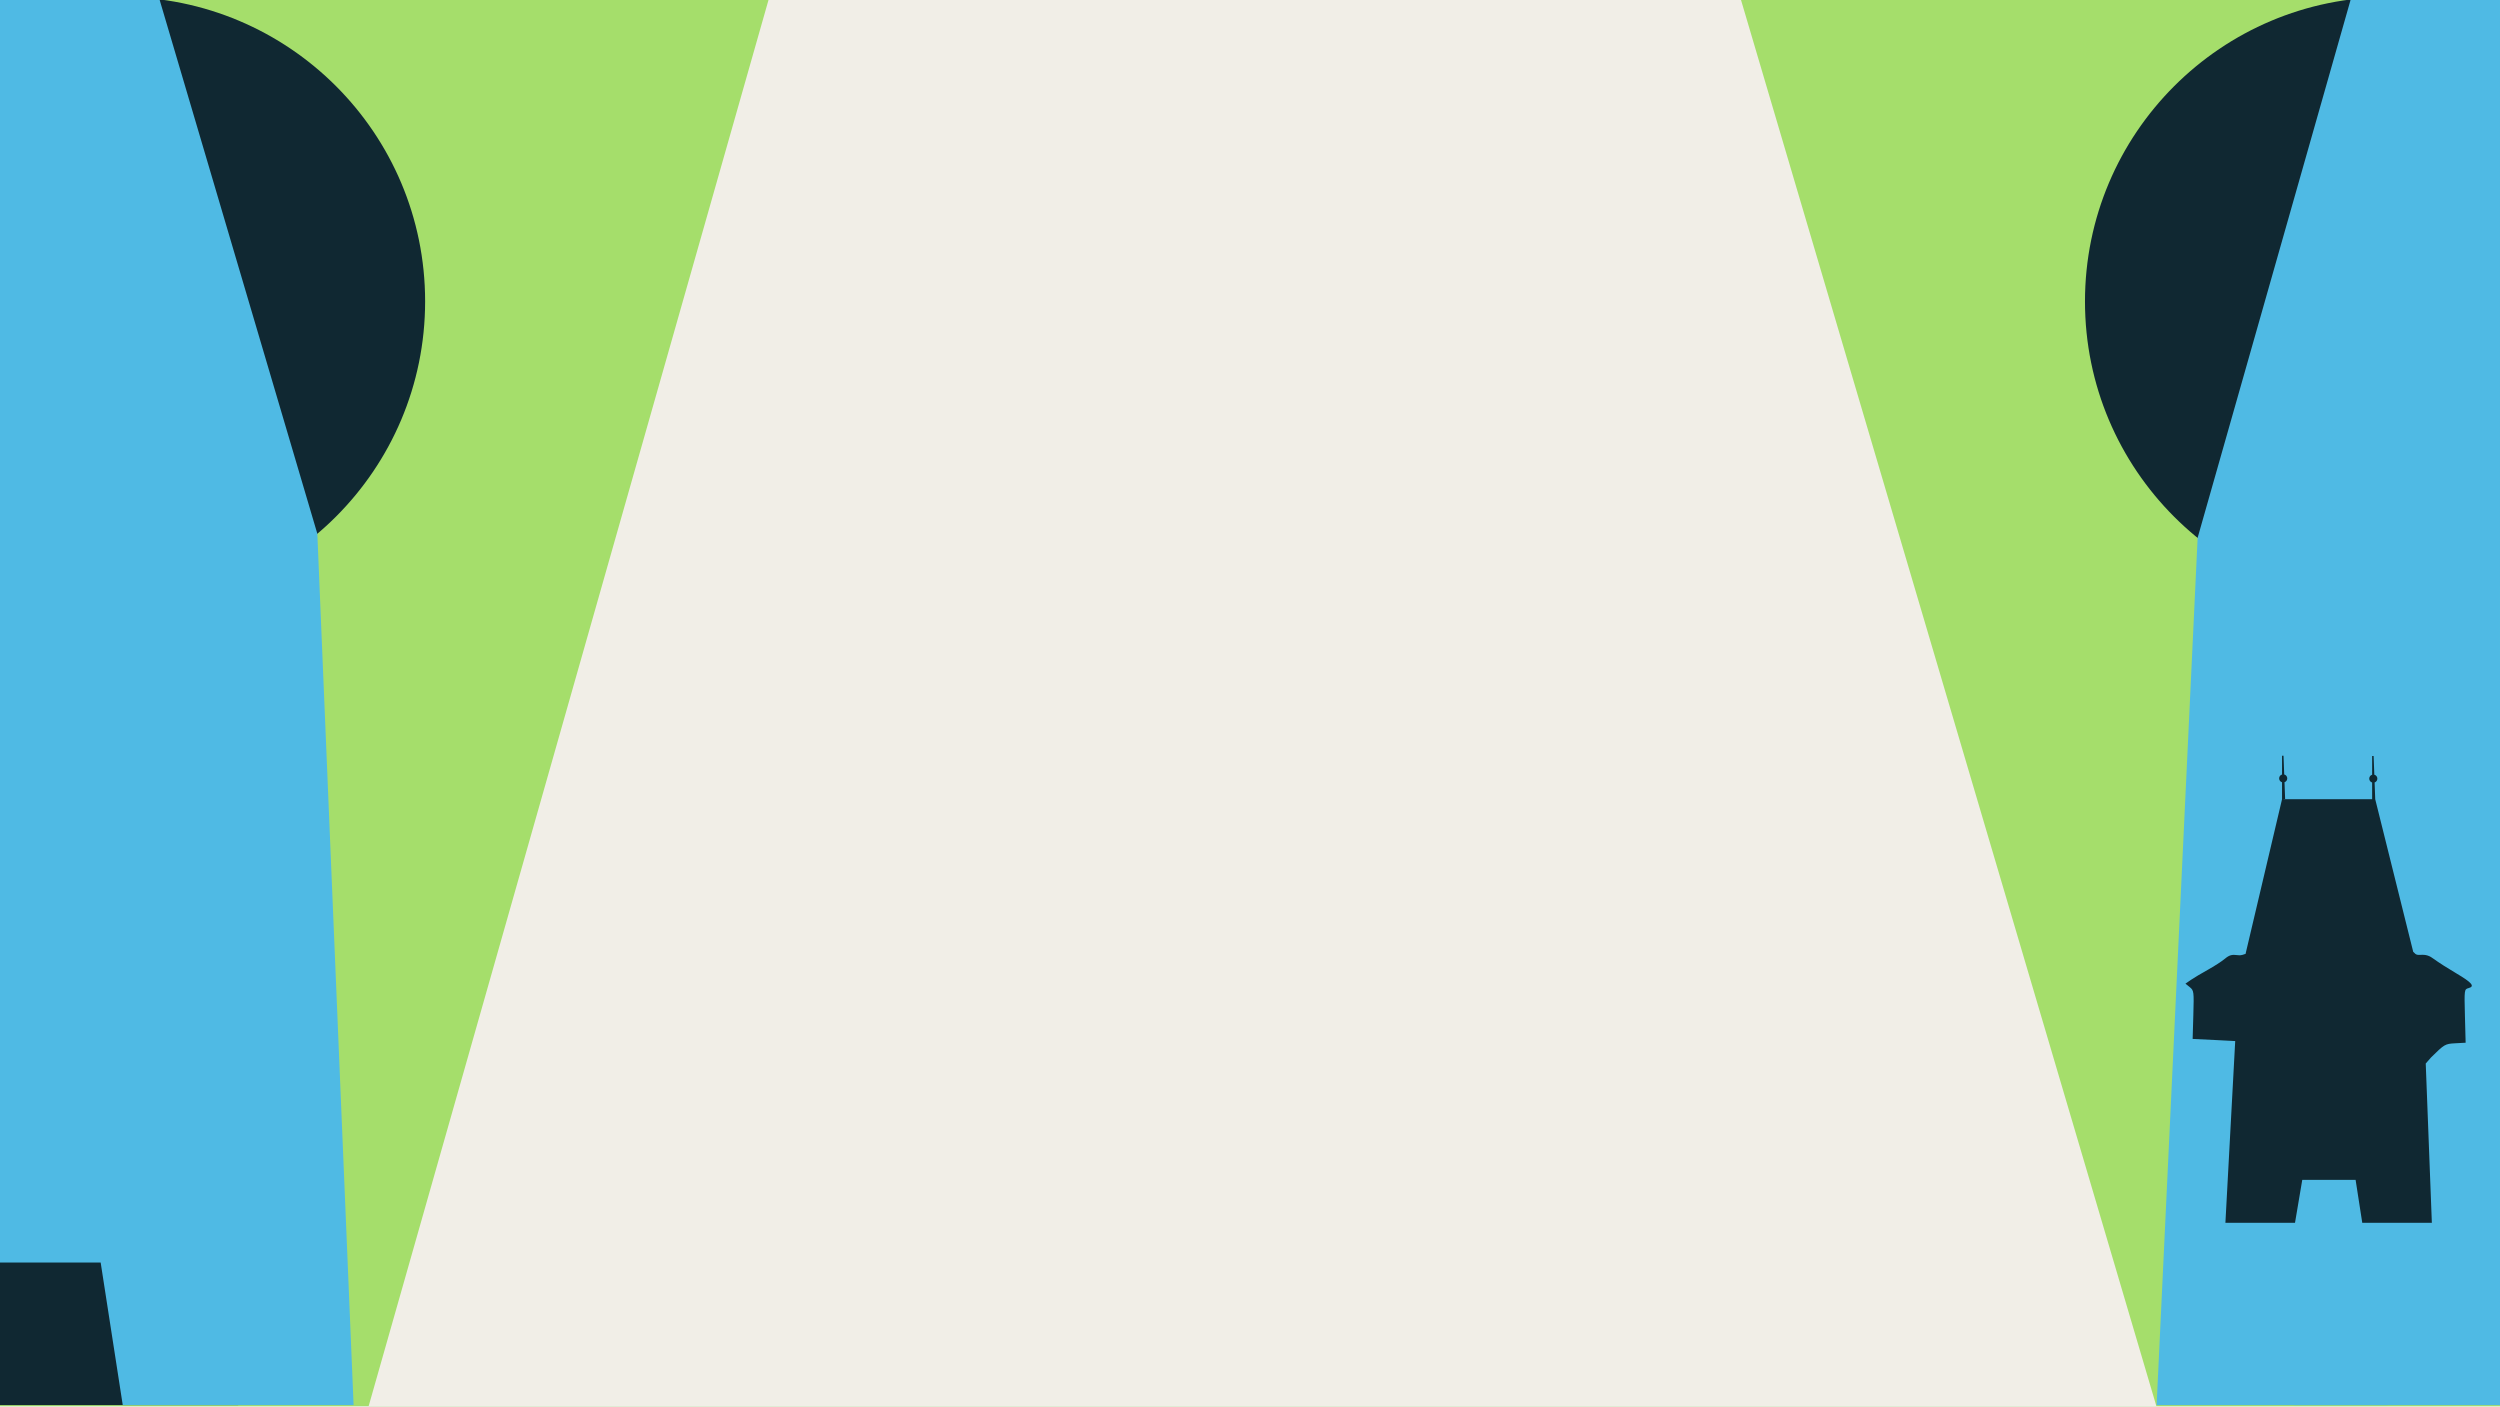
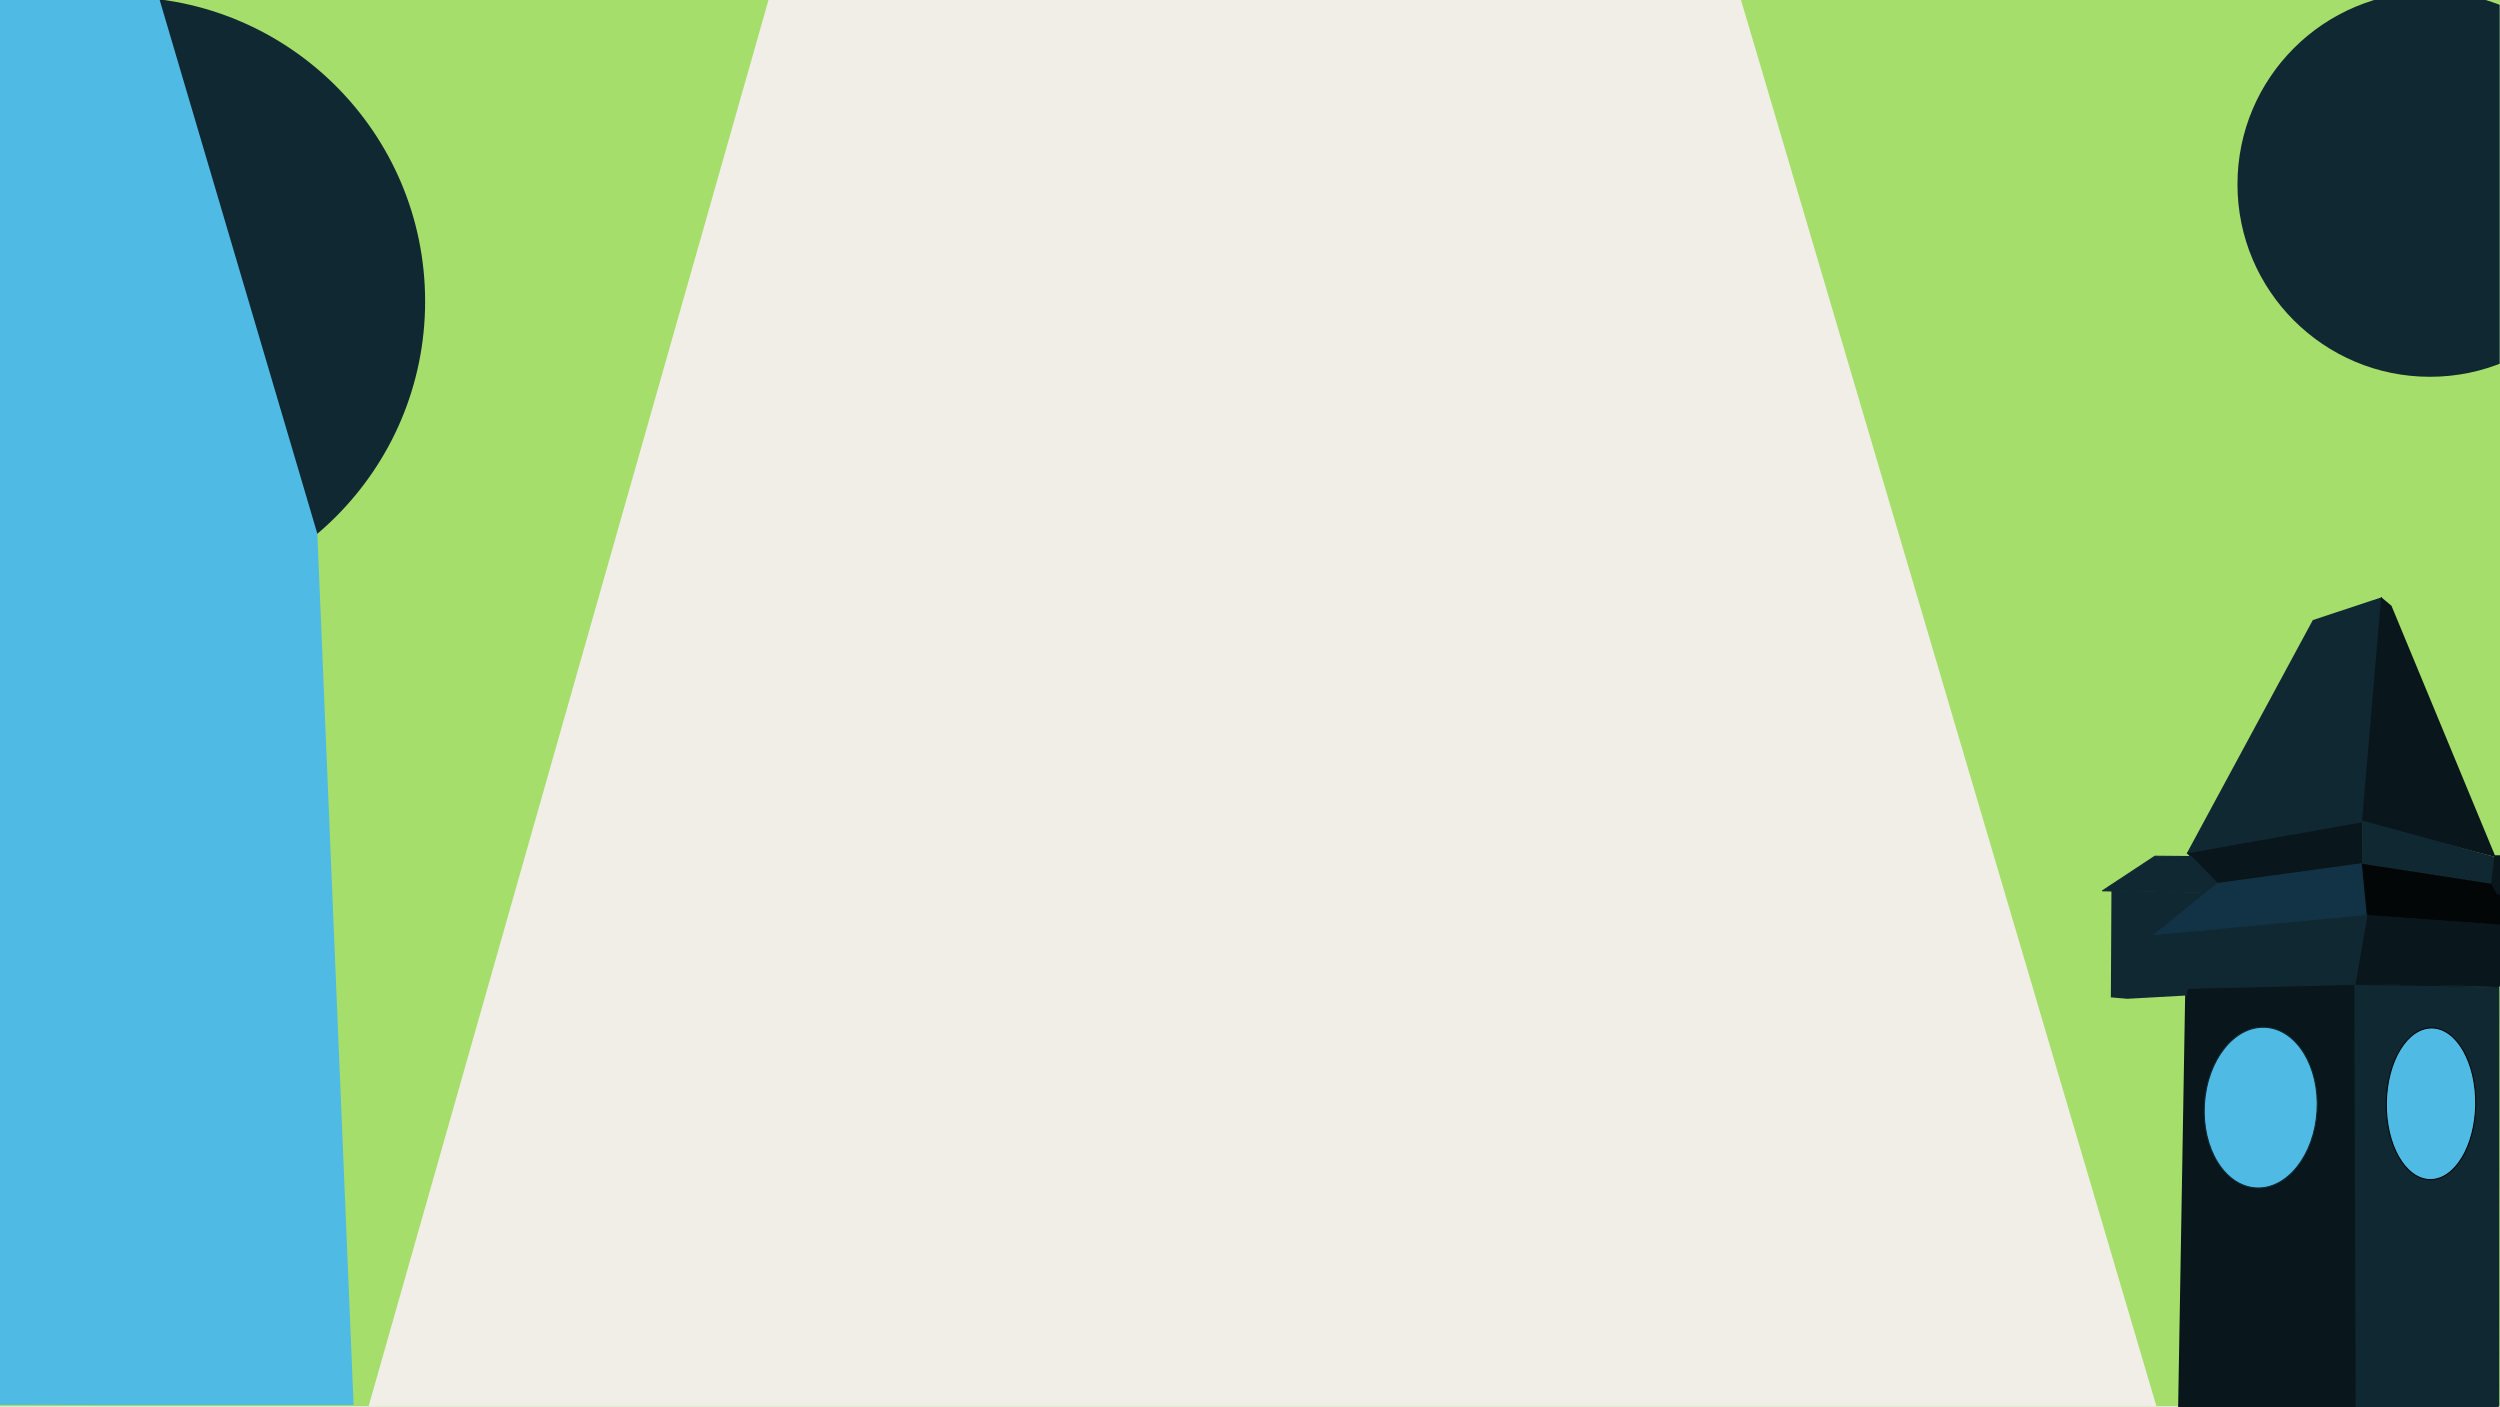
<svg xmlns="http://www.w3.org/2000/svg" xmlns:xlink="http://www.w3.org/1999/xlink" width="1920" height="1080" viewBox="0 0 1920 1080" id="svg2" version="1.1" xml:space="preserve">
  <defs id="defs4">
    <clipPath clipPathUnits="userSpaceOnUse" id="clipPath4215">
      <rect style="opacity:1;fill:#ff0000;fill-opacity:1;stroke:#ff0000;stroke-width:1;stroke-linecap:round;stroke-linejoin:round;stroke-miterlimit:4;stroke-dasharray:1, 3;stroke-dashoffset:0;stroke-opacity:1" id="rect4217" width="598.232" height="820.547" x="1321.268" y="111.366" />
    </clipPath>
    <linearGradient id="linearGradient4313">
      <stop style="stop-color:#ffdf00;stop-opacity:1" offset="0" id="stop4315" />
      <stop style="stop-color:#e1ecff;stop-opacity:0" offset="1" id="stop4317" />
    </linearGradient>
    <linearGradient xlink:href="#linearGradient4313" id="linearGradient4159" x1="1157.741" y1="845.134" x2="1019.144" y2="-16.929" gradientUnits="userSpaceOnUse" gradientTransform="matrix(1.111049,0,0,1.735714,42.48737,-407.4174)" />
    <clipPath clipPathUnits="userSpaceOnUse" id="clipPath4215-3">
      <rect style="opacity:1;fill:#ff0000;fill-opacity:1;stroke:#ff0000;stroke-width:1;stroke-linecap:round;stroke-linejoin:round;stroke-miterlimit:4;stroke-dasharray:1, 3;stroke-dashoffset:0;stroke-opacity:1" id="rect4217-6" width="598.232" height="820.547" x="1321.268" y="111.366" />
    </clipPath>
    <clipPath clipPathUnits="userSpaceOnUse" id="clipPath2">
      <g id="use2">
        <rect style="opacity:0.837;fill:#000000;fill-opacity:1;stroke:none;stroke-width:0.925" id="rect2" width="1919.075" height="1079.075" x="0.463" y="-27.175" />
      </g>
    </clipPath>
    <clipPath clipPathUnits="userSpaceOnUse" id="clipPath23-3">
      <rect style="fill:#102832;fill-opacity:1;stroke-width:0.265" id="rect23-1" width="508" height="285.75" x="-1637.393" y="-231.4" />
    </clipPath>
    <clipPath clipPathUnits="userSpaceOnUse" id="clipPath22-2">
      <rect style="fill:#102832;fill-opacity:1;stroke-width:0.139" id="rect22-3" width="267.714" height="150.589" x="24315.18" y="9686.912" />
    </clipPath>
    <clipPath clipPathUnits="userSpaceOnUse" id="clipPath4-3">
      <rect style="fill:#a5de6b;fill-opacity:1;stroke-width:0.265" id="rect6-4" width="508" height="285.75" x="-1637.392" y="-231.4" />
    </clipPath>
    <clipPath clipPathUnits="userSpaceOnUse" id="clipPath3-1">
      <rect style="fill:#a5de6b;fill-opacity:1;stroke-width:0.265" id="rect4-1" width="508" height="285.75" x="-1637.392" y="-231.4" />
    </clipPath>
    <clipPath clipPathUnits="userSpaceOnUse" id="clipPath18-9">
      <rect style="fill:#102832;fill-opacity:1;stroke-width:0.439" id="rect18-8" width="842.243" height="473.761" x="24447.822" y="9686.91" />
    </clipPath>
    <clipPath clipPathUnits="userSpaceOnUse" id="clipPath19-6">
      <rect style="fill:#102832;fill-opacity:1;stroke-width:0.439" id="rect19-5" width="842.243" height="473.761" x="23605.58" y="9686.91" />
    </clipPath>
    <clipPath clipPathUnits="userSpaceOnUse" id="clipPath3-1-1-6-6">
      <rect style="fill:#a5de6b;fill-opacity:1;stroke-width:0.265" id="rect4-1-1-4-3" width="508" height="285.75" x="-1637.392" y="-231.4" />
    </clipPath>
    <clipPath clipPathUnits="userSpaceOnUse" id="clipPath1084-3">
      <rect style="fill:#f1eee7;fill-opacity:1;stroke-width:0.226" id="rect1085-0" width="243.926" height="307.165" x="-230.339" y="-2111.59" />
    </clipPath>
    <clipPath clipPathUnits="userSpaceOnUse" id="clipPath1047-4-3-0">
      <g id="g1047-1-6-8" transform="matrix(0.2296564,0,0,0.2296564,24440.873,10161.942)">
        <rect style="opacity:1;fill:#f1eee7;fill-opacity:1;stroke-width:0.272" id="rect1047-0-2-13" width="963.507" height="1120.194" x="45.442" y="-1880.539" />
      </g>
    </clipPath>
    <clipPath clipPathUnits="userSpaceOnUse" id="clipPath1047-4-3-3-8">
      <g id="g1047-1-6-1-1" transform="matrix(0.2296564,0,0,0.2296564,24440.873,10161.942)">
        <rect style="opacity:1;fill:#f1eee7;fill-opacity:1;stroke-width:0.272" id="rect1047-0-2-1-6" width="963.507" height="1120.194" x="45.442" y="-1880.539" />
      </g>
    </clipPath>
    <clipPath clipPathUnits="userSpaceOnUse" id="clipPath75-37-0-9">
      <rect style="opacity:1;fill:#f1eee7;fill-opacity:1;stroke-width:0.062" id="rect104-3-2-8" width="66.209" height="180.83" x="-24585.604" y="-9823.371" transform="rotate(-179.8966)" />
    </clipPath>
    <clipPath clipPathUnits="userSpaceOnUse" id="clipPath3-1-1-0">
      <rect style="fill:#a5de6b;fill-opacity:1;stroke-width:0.265" id="rect4-1-1-1" width="508" height="285.75" x="-1637.392" y="-231.4" />
    </clipPath>
    <clipPath clipPathUnits="userSpaceOnUse" id="clipPath3-1-1-6-6-8-3-0">
      <rect style="fill:#a5de6b;fill-opacity:1;stroke-width:0.265" id="rect4-1-1-4-3-8-8-7" width="508" height="285.75" x="-1637.392" y="-231.4" />
    </clipPath>
    <clipPath clipPathUnits="userSpaceOnUse" id="clipPath1084-3-7-9-3">
      <rect style="fill:#f1eee7;fill-opacity:1;stroke-width:0.226" id="rect1085-0-4-3-49" width="243.926" height="307.165" x="-230.339" y="-2111.59" />
    </clipPath>
    <clipPath clipPathUnits="userSpaceOnUse" id="clipPath1047-4-3-0-0-4-6">
      <g id="g1047-1-6-8-0-4-5" transform="matrix(0.2296564,0,0,0.2296564,24440.873,10161.942)">
        <rect style="opacity:1;fill:#f1eee7;fill-opacity:1;stroke-width:0.272" id="rect1047-0-2-13-5-6-1" width="963.507" height="1120.194" x="45.442" y="-1880.539" />
      </g>
    </clipPath>
    <clipPath clipPathUnits="userSpaceOnUse" id="clipPath1047-4-3-3-8-9-0-0">
      <g id="g1047-1-6-1-1-9-6-9" transform="matrix(0.2296564,0,0,0.2296564,24440.873,10161.942)">
        <rect style="opacity:1;fill:#f1eee7;fill-opacity:1;stroke-width:0.272" id="rect1047-0-2-1-6-5-6-9" width="963.507" height="1120.194" x="45.442" y="-1880.539" />
      </g>
    </clipPath>
    <clipPath clipPathUnits="userSpaceOnUse" id="clipPath75-37-0-9-3-1-6">
      <rect style="opacity:1;fill:#f1eee7;fill-opacity:1;stroke-width:0.062" id="rect104-3-2-8-0-8-8" width="66.209" height="180.83" x="-24585.604" y="-9823.371" transform="rotate(-179.8966)" />
    </clipPath>
    <clipPath clipPathUnits="userSpaceOnUse" id="clipPath3-1-1-0-9-3-3">
      <rect style="fill:#a5de6b;fill-opacity:1;stroke-width:0.265" id="rect4-1-1-1-9-3-4" width="508" height="285.75" x="-1637.392" y="-231.4" />
    </clipPath>
    <clipPath clipPathUnits="userSpaceOnUse" id="clipPath1050-8">
      <circle style="fill:#4fbae4;fill-opacity:1;stroke-width:0.814;stroke-linecap:square;stroke-linejoin:round" id="circle1050-4" cx="-1151.789" cy="-169.532" r="61.866" clip-path="url(#clipPath3-1-1-0-9-3-7-9)" transform="rotate(159.6996,-244.877,-24.00524)" />
    </clipPath>
    <clipPath clipPathUnits="userSpaceOnUse" id="clipPath3-1-1-0-9-3-7-9">
      <rect style="fill:#a5de6b;fill-opacity:1;stroke-width:0.265" id="rect4-1-1-1-9-3-8-9" width="508" height="285.75" x="-1637.392" y="-231.4" />
    </clipPath>
    <clipPath clipPathUnits="userSpaceOnUse" id="clipPath1084-3-7-9-3-9">
      <rect style="fill:#f1eee7;fill-opacity:1;stroke-width:0.226" id="rect1085-0-4-3-49-1" width="243.926" height="307.165" x="-230.339" y="-2111.59" />
    </clipPath>
    <clipPath clipPathUnits="userSpaceOnUse" id="clipPath1047-4-3-0-0-4-6-2">
      <g id="g1047-1-6-8-0-4-5-7" transform="matrix(0.2296564,0,0,0.2296564,24440.873,10161.942)">
        <rect style="opacity:1;fill:#f1eee7;fill-opacity:1;stroke-width:0.272" id="rect1047-0-2-13-5-6-1-0" width="963.507" height="1120.194" x="45.442" y="-1880.539" />
      </g>
    </clipPath>
    <clipPath clipPathUnits="userSpaceOnUse" id="clipPath1047-4-3-3-8-9-0-0-9">
      <g id="g1047-1-6-1-1-9-6-9-3" transform="matrix(0.2296564,0,0,0.2296564,24440.873,10161.942)">
        <rect style="opacity:1;fill:#f1eee7;fill-opacity:1;stroke-width:0.272" id="rect1047-0-2-1-6-5-6-9-6" width="963.507" height="1120.194" x="45.442" y="-1880.539" />
      </g>
    </clipPath>
    <clipPath clipPathUnits="userSpaceOnUse" id="clipPath75-37-0-9-3-1-6-0">
      <rect style="opacity:1;fill:#f1eee7;fill-opacity:1;stroke-width:0.062" id="rect104-3-2-8-0-8-8-6" width="66.209" height="180.83" x="-24585.604" y="-9823.371" transform="rotate(-179.8966)" />
    </clipPath>
  </defs>
  <g id="layer1" transform="translate(0,27.63784)">
    <g id="BG" transform="matrix(0.9375,0,0,0.9375,-3096.562,3320.488)" style="display:inline;stroke-width:1.067">
      <rect id="BG_color-1b" class="cls-21" width="2048" height="1152" x="103" y="402" style="display:inline;fill:#455b40;stroke-width:1.067" />
      <g id="Sun_Shine-1b_copy" data-name="Sun_Shine-1b copy" style="display:inline;stroke-width:1.067" transform="translate(103,402)">
        <rect id="BG_color-3" class="cls-18" width="2048" height="1152" x="0" y="0" style="display:inline;fill:#ffe3cc;fill-opacity:1;stroke-width:1.067" />
        <polygon id="BG_color-3-2" data-name="BG_color-3" class="cls-19" points="0,0 1689.45,1009.05 1689.45,2386.77 0,2386.77 " style="display:inline;fill:#f2d557;fill-opacity:1;stroke-width:1.053" transform="scale(1.212229,0.8465352)" />
        <polygon id="BG_color-3-3" data-name="BG_color-3" class="cls-14" points="0,2386.77 0,0 1127.32,1771.07 1689.45,2386.77 " style="display:inline;fill:#ffb37b;fill-opacity:1;stroke-width:1.053" transform="scale(1.212229,0.8465352)" />
        <path class="cls-20" d="m 329.903,-70.553 c 35.27,44.795 56.353,101.559 56.353,163.301 0,144.784 -115.903,262.159 -258.884,262.159 -53.782,0 -103.729,-16.61 -145.123,-45.035 V -70.53 Z" id="path2-0" style="display:inline;fill:#f2d557;fill-opacity:1;stroke-width:1.067" />
        <path class="cls-20" d="m 308.275,-46.811 c 31.275,39.225 49.97,88.93 49.97,142.995 0,126.78 -102.775,229.56 -229.56,229.56 -47.69,0 -91.98,-14.545 -128.685,-39.435 V -46.791 Z" id="path2" style="display:inline;fill:#fff7cf;fill-opacity:1;stroke-width:1.067" />
      </g>
    </g>
    <g id="Uhr_Turm_tiny_color-1d" style="display:inline;stroke-width:1.066" transform="matrix(0.9379358,0,0,0.9375,-2664.596,3153.999)">
      <path class="cls-21" d="m 1689.45,1731.582 v -172.812 c 0,0 -251.66,-94.88 -414.08,-82.19 -151.83,11.86 -374.337,93.558 -534.587,118.178 -166.15,25.52 -323.201,-61.383 -525.371,-64.873 -161.49,-2.78 -573.011,93.136 -573.011,93.136 v 108.572 l 2047.048,-4e-4 z" id="path1" style="fill:#455b40;stroke-width:1.066" />
      <g id="Uhr-Turm_b" style="display:inline;stroke-width:1.066">
        <path id="path21-9-0-5-7-1-8-0-06-58-2" class="cls-21" d="m 1515.84,1151.61 c -6.96,3.21 -12.44,8.84 -19.32,12.2 -5.33,3.32 -9.05,8.68 -11.17,14.5 -17.39,34.72 -33.46,70.13 -51.88,104.36 -4.43,7.84 -9.29,16.04 -17,21.06 -4.13,2.43 -9.16,2.07 -13.6,3.34 -8.75,5.82 -17.52,11.74 -26.41,17.27 2.94,6.39 0.95,13.54 1.3,20.28 -0.13,9.2 -0.26,18.42 0.06,27.62 5.74,1.23 12.61,-1.48 17.47,2.83 3.17,2.55 4.04,6.85 3.51,10.71 -0.04,22.41 0.5,44.86 -0.35,67.24 -1.11,4.58 -4.5,8.3 -8.51,10.61 -0.47,18.31 -0.3,36.63 -0.32,54.95 29.91,7.6 59.59,15.71 89.63,22.49 11.49,1.51 23.1,0.44 34.64,0.76 35.76,-0.02 71.53,-0.04 107.29,-0.06 0.09,-2.94 0.52,-6.42 -2.05,-8.48 -6.55,-7.37 -15.3,-13.87 -17.67,-23.95 -1.99,-9.33 1.32,-19.03 -1.17,-28.28 -2.42,-4.34 -4.82,-8.9 -5.17,-13.98 -0.22,-6.47 0.12,-12.97 0,-19.45 0.08,-21.58 -0.12,-43.18 0.37,-64.75 1.17,-7.57 8.26,-12.63 15.33,-14.2 0.49,-4.68 -0.15,-9.46 -0.16,-14.19 -0.16,-8.12 -0.66,-16.3 0.24,-24.38 0.46,-3.33 2.5,-6.32 3.06,-9.53 -3.03,-4.34 -7.5,-7.5 -10.94,-11.53 -2.99,-3.29 -6.46,-7.36 -11.41,-6.87 -7.64,-0.82 -13.17,-7.01 -16.83,-13.26 -14.47,-21.14 -21.29,-46.13 -31.2,-69.48 -9.11,-22.75 -17.62,-45.55 -27.54,-67.94 l -0.19,0.08 z" style="display:inline;fill:#455b40;stroke-width:1.066" />
        <path id="path21-9-0-5-7-1-4-2-6-9" class="cls-21" d="m 1516.49,1146.55 c -0.83,-0.08 -1.67,0.13 -2.37,0.59 l -24.68,16.29 c -0.83,0.55 -1.94,1.66 -2.47,2.5 -1.27,2.06 -3.68,6.18 -6.41,12 -4.05,8.63 -46.75,96.06 -47.85,98.31 -1.1,2.25 -9.88,16.44 -15.16,21.8 -0.73,0.74 -1.92,1.52 -1.92,1.52 0.09,0 3.5,-0.32 3.5,-0.32 l 0.08,2.68 -15.95,0.33 c -1.17,0.02 -2.93,0.55 -3.93,1.18 -6.27,3.93 -26.95,16.8 -30.58,17.62 3.38,2.59 4.88,2.39 4.88,2.39 l -0.51,50.2 c -0.01,1.52 1.16,2.78 2.67,2.87 l 18.77,1.14 v 83.29 h -6.53 c -3.18,-0.03 -2.75,3.08 -2.75,3.08 l -0.04,57.98 94.18,24.21 h 146.09 v -12.31 l -20.34,-21.83 0.41,-27.01 c 0.04,-4.3 0.11,-5.19 -2.35,-7.63 l -3.81,-3.96 0.11,-2.5 v -96.94 l 11.8,-0.62 c 2.33,-0.12 4.14,-2.07 4.09,-4.41 v 0 c 0,0 -1.02,-44.4 -1.02,-44.4 h 1.85 c 1.06,-0.02 1.94,-0.86 1.99,-1.92 l 0.22,-4.1 -18.08,-18.48 c -1.21,-1.23 -2.87,-1.91 -4.59,-1.86 l -16.36,0.45 1.47,-3.38 3.36,-1.15 c 0,0 -11.69,-13 -19.31,-32.38 -7.18,-18.27 -40.1,-101.74 -43.87,-111.3 -0.19,-0.49 -0.66,-1.19 -1.04,-1.57 l -1.35,-1.33 c -0.6,-0.59 -1.38,-0.95 -2.21,-1.03 v 0 z m -36.1,131.33 95,16.06 -0.16,3.33 c -0.05,1.11 -0.52,2.16 -1.3,2.94 l -12.7,12.72 -79.85,-10.29 c -0.72,-0.09 -1.26,-0.69 -1.29,-1.41 l -0.68,-18.52 -2.42,18.55 c -0.11,0.84 -0.72,1.52 -1.54,1.73 l -46.92,11.69 -5.99,-9.37 c -0.45,-0.71 -0.51,-1.6 -0.16,-2.36 l 2.6,-5.59 55.4,-19.47 z m 24.29,9.68 0.03,14.58 c 0,0 15.26,3.16 15.16,2.5 -0.1,-0.66 0.25,-16.08 0.25,-16.08 l -15.45,-1.01 z m -42.98,1.08 -7.64,2.77 c 0.03,3.08 -0.26,14.68 -0.26,14.68 l 7.65,-1.93 0.26,-15.52 z m 84.05,5.06 -0.92,14.49 13.2,2.7 -0.77,-15.69 z m -105.96,2.39 -7.46,1.74 -0.18,13.18 7.46,-1.74 z m 136.64,25.23 32.9,0.69 0.32,42.77 c 0.01,1.61 -1.29,2.93 -2.9,2.94 -0.03,0 -0.06,0 -0.1,0 l -6.89,-0.18 c -0.75,-0.02 -1.36,-0.6 -1.43,-1.34 l -1.92,-20.92 -1.43,21.44 c -0.04,0.66 -0.6,1.17 -1.27,1.16 l -125.28,-3.08 c -0.84,-0.02 -1.51,-0.7 -1.53,-1.54 l -0.47,-26.72 -2.99,26.79 c -0.1,0.85 -0.77,1.53 -1.63,1.62 l -60.87,6.36 c -0.75,0.08 -1.43,-0.46 -1.53,-1.21 l -2.81,-21.81 -1.93,21.27 c -0.08,0.88 -0.81,1.56 -1.69,1.57 l -11.37,0.17 c -1.64,0.02 -2.99,-1.28 -3.01,-2.92 v -0.07 l 0.36,-45.15 40.81,-0.65 -28.99,22.09 73.92,-12.9 134.1,10.01 -22.4,-20.39 z m -106.47,54.14 h 120.41 c 2.1,0 3.79,1.69 3.79,3.79 v 91.49 c 0,2.1 -1.69,3.79 -3.79,3.79 h -120.41 c -2.1,0 -3.79,-1.69 -3.79,-3.79 v -91.49 c 0,-2.1 1.69,-3.79 3.79,-3.79 z m -40.77,19.17 c 10.01,-1 18.13,10.24 18.13,25.09 v 0 c 0,14.85 -8.12,27.7 -18.13,28.7 v 0 c -10.01,1 -18.13,-10.24 -18.13,-25.09 v 0 c 0,-14.85 8.12,-27.7 18.13,-28.7 z m 0.63,1.89 -1.98,0.2 c -0.61,0.06 -1.1,0.83 -1.1,1.73 v 5.69 c -5.66,2.28 -9.73,10.03 -9.76,18.6 0,10 5.46,17.56 12.2,16.89 q 0,0 0,0 c 6.74,-0.67 12.21,-9.32 12.21,-19.32 v 0 c -0.02,-3.44 -0.7,-6.74 -1.97,-9.5 l 0.68,-1.08 c 0.35,-0.55 0.34,-1.36 0,-1.87 l -1.46,-2.24 c -0.33,-0.51 -0.91,-0.43 -1.26,0.12 l -0.64,1.01 c -1.69,-1.83 -3.7,-2.92 -5.83,-3.17 v -5.55 c 0,-0.9 -0.49,-1.58 -1.1,-1.52 v 0 z m 1.1,11.75 c 1.32,0.21 2.57,0.85 3.67,1.89 l -3.67,5.77 z m -4.17,0.58 v 11.52 c 0,2.19 2.99,4.87 4.84,2.76 l 5.52,-8.68 c 0.73,1.85 1.13,3.96 1.17,6.16 0,7.45 -4.07,13.89 -9.09,14.39 0,0 0,0 0,0 -5.02,0.5 -9.09,-5.13 -9.09,-12.58 v 0 c 0.02,-6.03 2.74,-11.57 6.65,-13.57 z m 38.86,71.47 h 130.42 c 2.17,0 3.92,1.75 3.92,3.92 v 19.59 c 0,2.17 -1.75,3.92 -3.92,3.92 h -130.42 c -2.17,0 -3.92,-1.75 -3.92,-3.92 v -19.59 c 0,-2.17 1.75,-3.92 3.92,-3.92 z m -0.38,34.7 h 133.78 l 18.47,19.22 v 6.34 h -133.31 v -6.62 z" style="fill:#455b40;stroke-width:1.066" />
        <rect id="rect837-8-6-2-8-9-8-6-2-9" class="cls-21" x="1473.44" y="1487.59" width="44.97" height="7.84" rx="2.6" ry="2.6" style="fill:#455b40;stroke-width:1.066" />
        <rect id="rect837-3-9-9-2-1-3-7-1-8-6" class="cls-21" x="1573.54" y="1487.22" width="19.96" height="7.84" rx="2.6" ry="2.6" style="fill:#455b40;stroke-width:1.066" />
        <path id="path25-1-9-3-9-1-8-4-0" class="cls-21" d="m 1496.93,1339.84 0.17,4.76 4.49,-0.03 0.23,-4.36 -4.89,-0.36 z" style="fill:#455b40;stroke-width:1.066" />
        <path id="path25-5-9-8-7-2-7-7-7-2" class="cls-21" d="m 1544.74,1343.58 0.17,4.76 4.49,-0.03 0.23,-4.36 -4.89,-0.36 z" style="fill:#455b40;stroke-width:1.066" />
        <path id="path25-7-4-4-4-0-2-9-24-7" class="cls-21" d="m 1447.78,1341.42 -0.05,4.76 -2.96,0.02 -0.21,-4.36 z" style="fill:#455b40;stroke-width:1.066" />
        <path id="path25-5-0-7-8-5-2-7-2-0-6" class="cls-21" d="m 1416.31,1345.75 -0.05,4.76 -2.96,0.02 -0.21,-4.36 z" style="fill:#455b40;stroke-width:1.066" />
        <path id="path26-8-1-2-3-2-0-6-1" class="cls-21" d="m 1602.16,1342.35 0.46,8.59 3.31,0.11 0.2,-8.2 z" style="fill:#455b40;stroke-width:1.066" />
        <path id="path26-2-4-0-5-7-26-2-2-3" class="cls-21" d="m 1389.1,1343.17 -0.33,8.59 -3.3,0.16 -0.33,-8.19 z" style="fill:#455b40;stroke-width:1.066" />
        <path id="path27-5-3-4-5-1-3-9-2" class="cls-21" d="m 1387.13,1315.84 13.33,-8.71 c 1.32,-0.86 2.85,-1.34 4.42,-1.38 l 12.73,-0.33 7.37,10.41 -3.15,2.92 -40.37,0.68 z" style="fill:#455b40;stroke-width:1.066" />
        <path id="path28-0-0-7-9-0-7-9-1" class="cls-21" d="m 1430.86,1288.19 c 0,0 8.35,-16.43 10.2,-20.46 1.71,-3.72 41.21,-85.73 47.13,-98.02 0.41,-0.85 1.38,-1.95 2.17,-2.47 l 21.7,-14.25 2.58,-1.49 c 0.77,-0.44 1.73,-0.38 2.43,0.15 l 0.68,0.51 c 0.82,0.62 1.46,1.46 1.83,2.43 l 45,117.69 c 0,0 7.06,14.22 12.03,17.3 -11.36,-2.11 -93.09,-16.26 -93.09,-16.26 l 26.45,-107.14 -29.2,107.47 -53.49,17.79 c 0,0 2.24,-1.57 3.58,-3.26 v 0 z" style="fill:#455b40;stroke-width:1.066" />
        <path id="path29-3-4-4-2-6-5-0-5" class="cls-21" d="m 1401.8,1340.12 30.76,-23.69 45.71,-11.84 82.32,9.75 5.56,6.13 7.68,1.44 18.35,17.06 -123.26,-10.09 7.6,-20.81 -10.31,20.45 -64.4,11.61 z" style="fill:#455b40;stroke-width:1.066" />
        <path id="path30-6-4-4-2-1-9-8-9" class="cls-21" d="m 1564.13,1314.12 3.86,4.27 44.39,-0.24 -13.82,-15.09 c -1.1,-1.2 -2.67,-1.87 -4.29,-1.85 l -16.78,0.29 -13.36,12.63 z" style="fill:#455b40;stroke-width:1.066" />
      </g>
    </g>
    <g id="g1" transform="translate(-13.87958,-4.190412)">
      <rect style="fill:#a5de6b;fill-opacity:1;stroke-width:0.261" id="rect5-8" width="508" height="285.749" x="-1637.392" y="-231.399" clip-path="url(#clipPath23-3)" transform="matrix(3.779528,0,0,3.779528,6202.448,851.135)" />
      <g id="g27-6-86-6" transform="matrix(7.171848,0,0,7.171848,-174370.9,-69496.513)" style="fill:#f1eee7;fill-opacity:1" clip-path="url(#clipPath22-2)">
        <path id="path2-65-7-9-9-8-5-5-7-5-1-5-0" style="fill:#f1eee7;fill-opacity:1;stroke-width:1.219" d="m 9691.009,10354.922 0.914,-0.07 0.914,-0.07 z m 0,0 -27.264,95.877 -7.311,154.571 h 0.01 l -0.01,0.09 h 41.16 l 0.015,-0.09 4.28,-25.325 h 33.718 l 3.938,25.413 h 41.161 l -6.465,-155.364 -28.114,-95.174 h -1.827 -26.646 z" transform="matrix(1.889416,0,0,1.889416,6087.13,-9877.842)" />
        <circle style="fill:#f1eee7;fill-opacity:1;stroke-width:0.393;stroke-linecap:square;stroke-linejoin:round" id="path25-7-1-4-0-2" cx="24449.553" cy="9954.424" r="44.255" />
      </g>
      <circle style="fill:#102832;fill-opacity:1;stroke-width:0.814;stroke-linecap:square;stroke-linejoin:round" id="path17-9-2-6-4" cx="-1612.596" cy="-169.691" r="61.866" clip-path="url(#clipPath4-3)" transform="matrix(3.779528,0,0,3.779528,6201.403,849.3523)" />
-       <circle style="fill:#102832;fill-opacity:1;stroke-width:0.814;stroke-linecap:square;stroke-linejoin:round" id="path17-9-2-6-1-8" cx="-1151.789" cy="-169.532" r="61.866" clip-path="url(#clipPath3-1)" transform="matrix(3.779528,0,0,3.779528,6202.187,848.8312)" />
-       <rect style="fill:#4fbae4;fill-opacity:1;stroke-width:1" id="rect7" width="158.113" height="128.518" x="1775.766" y="927.153" />
-       <rect style="fill:#102832;fill-opacity:1;stroke-width:1" id="rect8" width="182.933" height="195.088" x="13.876" y="860.575" />
+       <circle style="fill:#102832;fill-opacity:1;stroke-width:0.814;stroke-linecap:square;stroke-linejoin:round" id="path17-9-2-6-1-8" cx="-1151.789" cy="-169.532" r="61.866" clip-path="url(#clipPath3-1)" transform="matrix(2.389661,0,0,2.389661,4632.483,523.2187)" />
      <g id="g27-6-8-0" transform="matrix(2.279629,0,0,2.279629,-55718.092,-22106.011)" style="fill:#4fbae4;fill-opacity:1" clip-path="url(#clipPath18-9)">
-         <path id="path2-65-7-9-9-8-5-5-7-5-1-9-1" style="fill:#4fbae4;fill-opacity:1;stroke-width:1.219" d="m 9691.009,10354.922 0.914,-0.07 0.914,-0.07 z m 0,0 -27.264,95.877 -7.311,154.571 h 0.01 l -0.01,0.09 h 41.16 l 0.015,-0.09 4.28,-25.325 h 33.718 l 3.938,25.413 h 41.161 l -6.465,-155.364 -28.114,-95.174 h -1.827 -26.646 z" transform="matrix(1.889416,0,0,1.889416,6087.13,-9877.842)" />
+         <path id="path2-65-7-9-9-8-5-5-7-5-1-9-1" style="fill:#4fbae4;fill-opacity:1;stroke-width:1.219" d="m 9691.009,10354.922 0.914,-0.07 0.914,-0.07 z m 0,0 -27.264,95.877 -7.311,154.571 h 0.01 l -0.01,0.09 h 41.16 l 0.015,-0.09 41.937,0.09 h 41.161 l -6.465,-155.364 -28.114,-95.174 h -1.827 -26.646 z" transform="matrix(1.889416,0,0,1.889416,6087.13,-9877.842)" />
        <circle style="fill:#4fbae4;fill-opacity:1;stroke-width:0.393;stroke-linecap:square;stroke-linejoin:round" id="path25-7-1-4-2-2" cx="24449.553" cy="9954.424" r="44.255" />
      </g>
-       <g id="g27-6-5" transform="matrix(2.279629,0,0,2.279629,-53798.092,-22106.011)" style="fill:#4fbae4;fill-opacity:1" clip-path="url(#clipPath19-6)">
+       <g id="g27-6-5" transform="matrix(2.279629,0,0,2.279629,-53287.649,-22943.491)" style="fill:#4fbae4;fill-opacity:1" clip-path="url(#clipPath19-6)">
        <path id="path2-65-7-9-9-8-5-5-7-5-1-0" style="fill:#4fbae4;fill-opacity:1;stroke-width:1.219" d="m 9691.009,10354.922 0.914,-0.07 0.914,-0.07 z m 0,0 -27.264,95.877 -7.311,154.571 h 0.01 l -0.01,0.09 h 41.16 l 0.015,-0.09 4.28,-25.325 h 33.718 l 3.938,25.413 h 41.161 l -6.465,-155.364 -28.114,-95.174 h -1.827 -26.646 z" transform="matrix(1.889416,0,0,1.889416,6087.13,-9877.842)" />
        <circle style="fill:#4fbae4;fill-opacity:1;stroke-width:0.393;stroke-linecap:square;stroke-linejoin:round" id="path25-7-1-4-9" cx="24449.553" cy="9954.424" r="44.255" />
      </g>
    </g>
    <g id="g2" transform="translate(-966.0619,-2081.558)">
      <rect style="fill:#f1eee7;fill-opacity:1;stroke-width:1" id="rect2-4" width="1080" height="1360" x="15.108" y="-1632.62" transform="rotate(90)" />
      <rect style="fill:#f1eee7;fill-opacity:1;stroke-width:1" id="rect2-8" width="1080" height="1360" x="17.733" y="-1629.504" transform="rotate(90)" />
      <rect style="fill:#f1eee7;fill-opacity:1;stroke:none;stroke-width:1.191" id="rect2-39" width="1080" height="1930.105" x="15.108" y="-1917.672" transform="rotate(90)" />
      <circle style="fill:#4fbae4;fill-opacity:1;stroke:none" id="path3" cx="-1352.441" cy="767.721" r="335.876" />
    </g>
    <circle style="fill:#a5de6b;fill-opacity:1;stroke:none;stroke-width:1" id="path3-3" cx="803.635" cy="-1205.786" r="335.876" />
    <circle style="fill:#a5de6b;fill-opacity:1;stroke-width:0.814;stroke-linecap:square;stroke-linejoin:round" id="path17-9-2-6-1-8-4-4-0-0-1-8" cx="-1151.789" cy="-169.532" r="61.866" clip-path="url(#clipPath3-1-1-6-6-8-3-0)" transform="matrix(-0.00881011,3.779517,-3.779517,-0.00881011,2141.829,3463.727)" />
    <g id="g1083-9-1-6-3-3-0" transform="matrix(3.51602,0,0,3.51602,903.8394,5357.942)" style="fill:#4fbae4;fill-opacity:1" clip-path="url(#clipPath1084-3-7-9-3)">
      <rect style="fill:#4fbae4;fill-opacity:1;stroke-width:0.062" id="rect106-7-7-4-9-5-6" width="96.227" height="280.495" x="160.108" y="-2081.926" />
      <g id="g20-0-0-0-3-5-9-8" transform="matrix(0.1041454,0,0,0.1041454,-1945.492,-2639.818)" style="fill:#4fbae4;fill-opacity:1">
        <path style="fill:#4fbae4;fill-opacity:1;stroke:none;stroke-width:0.202;stroke-linecap:square;stroke-linejoin:round" d="m 20442.253,7801.752 66.908,89.316 147.96,-195.388 148.169,195.388 66.918,-89.478 -215.083,-285.033 z" id="path5-7-6-3-2-6-7-1-2-4-7-8-8-1" />
        <path style="fill:#4fbae4;fill-opacity:1;stroke:none;stroke-width:0.406;stroke-linecap:square;stroke-linejoin:round" d="m 20722.532,7781.933 82.758,109.135 h -296.129 l 81.345,-107.421 z" id="path12-5-0-9-1-2-8-5-8-8-0-9-4-9" />
      </g>
      <g id="g27-6-8-0-25-7-6-8-5-6-0-8" transform="matrix(1.089218,0,0,1.089218,-26599.051,-12679.803)" style="fill:#4fbae4;fill-opacity:1" clip-path="url(#clipPath1047-4-3-0-0-4-6)">
        <path id="path2-65-7-9-9-8-5-5-7-5-1-9-1-8-7-7-1-2-2-7-9" style="fill:#4fbae4;fill-opacity:1;stroke-width:1.219" d="m 9691.009,10354.922 0.914,-0.07 0.914,-0.07 z m 0,0 -27.264,95.877 -7.311,154.571 h 0.01 l -0.01,0.09 h 41.16 l 0.015,-0.09 4.28,-25.325 h 33.718 l 3.938,25.413 h 41.161 l 0.463,-154.831 -35.042,-95.707 h -1.827 -26.646 z" transform="matrix(1.889416,0,0,1.889416,6087.13,-9877.842)" />
        <circle style="fill:#4fbae4;fill-opacity:1;stroke-width:0.393;stroke-linecap:square;stroke-linejoin:round" id="path25-7-1-4-2-2-6-7-0-3-0-5-6-7" cx="24449.553" cy="9954.424" r="44.255" />
      </g>
      <g id="g27-6-8-0-25-7-6-8-7-7-7-3-2" transform="matrix(-2.256891,0.0172409,-0.0172409,-2.256891,55496.08,19735.657)" style="fill:#4fbae4;fill-opacity:1" clip-path="url(#clipPath1047-4-3-3-8-9-0-0)">
        <path id="path2-65-7-9-9-8-5-5-7-5-1-9-1-8-7-7-1-6-5-6-6-2" style="fill:#4fbae4;fill-opacity:1;stroke-width:1.219" d="m 9691.009,10354.922 0.914,-0.07 0.914,-0.07 z m 0,0 -27.264,95.877 -7.311,154.571 h 0.01 l -0.01,0.09 h 41.16 l 0.015,-0.09 4.28,-25.325 h 33.718 l 3.938,25.413 h 41.161 l 0.463,-154.831 -35.042,-95.707 h -1.827 -26.646 z" transform="matrix(1.889416,0,0,1.889416,6087.13,-9877.842)" />
        <circle style="fill:#4fbae4;fill-opacity:1;stroke-width:0.393;stroke-linecap:square;stroke-linejoin:round" id="path25-7-1-4-2-2-6-7-0-3-2-6-3-1-8" cx="24449.553" cy="9954.424" r="44.255" />
      </g>
      <g id="g27-6-8-0-25-7-1-8-6-1-8-5-2" transform="matrix(-1.089216,0.00196643,-0.00196643,-1.089216,26867.625,8618.147)" style="fill:#4fbae4;fill-opacity:1" clip-path="url(#clipPath75-37-0-9-3-1-6)">
        <path id="path2-65-7-9-9-8-5-5-7-5-1-9-1-8-7-8-1-7-8-5-4-8" style="fill:#4fbae4;fill-opacity:1;stroke-width:1.219" d="m 9691.009,10354.922 0.914,-0.07 0.914,-0.07 z m 0,0 -27.264,95.877 -7.311,154.571 h 0.01 l -0.01,0.09 h 41.16 l 0.015,-0.09 4.28,-25.325 h 33.718 l 3.938,25.413 h 41.161 l 0.463,-154.831 -35.042,-95.707 h -1.827 -26.646 z" transform="matrix(1.889416,0,0,1.889416,6087.13,-9877.842)" />
        <circle style="fill:#4fbae4;fill-opacity:1;stroke-width:0.393;stroke-linecap:square;stroke-linejoin:round" id="path25-7-1-4-2-2-6-7-2-8-8-1-9-2-9" cx="24449.553" cy="9954.424" r="44.255" />
      </g>
    </g>
    <circle style="fill:#a5de6b;fill-opacity:1;stroke-width:0.814;stroke-linecap:square;stroke-linejoin:round" id="path17-9-2-6-1-8-4-5-5-9-0" cx="-1151.789" cy="-169.532" r="61.866" clip-path="url(#clipPath3-1-1-0-9-3-3)" transform="matrix(-2.802305,1.050411,-1.050411,-2.802305,-2772.863,-1109.484)" />
    <g id="g1083-9-1-6-3-3-0-6" transform="matrix(-3.51602,0,0,3.51602,-941.511,5357.942)" style="fill:#a5de6b;fill-opacity:1" clip-path="url(#clipPath1084-3-7-9-3-9)">
      <rect style="fill:#a5de6b;fill-opacity:1;stroke-width:0.062" id="rect106-7-7-4-9-5-6-1" width="96.227" height="280.495" x="160.108" y="-2081.926" />
      <g id="g20-0-0-0-3-5-9-8-8" transform="matrix(0.1041454,0,0,0.1041454,-1945.492,-2639.818)" style="fill:#a5de6b;fill-opacity:1">
        <path style="fill:#a5de6b;fill-opacity:1;stroke:none;stroke-width:0.202;stroke-linecap:square;stroke-linejoin:round" d="m 20442.253,7801.752 66.908,89.316 147.96,-195.388 148.169,195.388 66.918,-89.478 -215.083,-285.033 z" id="path5-7-6-3-2-6-7-1-2-4-7-8-8-1-7" />
        <path style="fill:#a5de6b;fill-opacity:1;stroke:none;stroke-width:0.406;stroke-linecap:square;stroke-linejoin:round" d="m 20722.532,7781.933 82.758,109.135 h -296.129 l 81.345,-107.421 z" id="path12-5-0-9-1-2-8-5-8-8-0-9-4-9-9" />
      </g>
      <g id="g27-6-8-0-25-7-6-8-5-6-0-8-2" transform="matrix(1.089218,0,0,1.089218,-26599.051,-12679.803)" style="fill:#a5de6b;fill-opacity:1" clip-path="url(#clipPath1047-4-3-0-0-4-6-2)">
        <path id="path2-65-7-9-9-8-5-5-7-5-1-9-1-8-7-7-1-2-2-7-9-0" style="fill:#a5de6b;fill-opacity:1;stroke-width:1.219" d="m 9691.009,10354.922 0.914,-0.07 0.914,-0.07 z m 0,0 -27.264,95.877 -7.311,154.571 h 0.01 l -0.01,0.09 h 41.16 l 0.015,-0.09 4.28,-25.325 h 33.718 l 3.938,25.413 h 41.161 l 0.463,-154.831 -35.042,-95.707 h -1.827 -26.646 z" transform="matrix(1.889416,0,0,1.889416,6087.13,-9877.842)" />
        <circle style="fill:#a5de6b;fill-opacity:1;stroke-width:0.393;stroke-linecap:square;stroke-linejoin:round" id="path25-7-1-4-2-2-6-7-0-3-0-5-6-7-2" cx="24449.553" cy="9954.424" r="44.255" />
      </g>
      <g id="g27-6-8-0-25-7-6-8-7-7-7-3-2-3" transform="matrix(-2.256891,0.0172409,-0.0172409,-2.256891,55496.08,19735.657)" style="fill:#a5de6b;fill-opacity:1" clip-path="url(#clipPath1047-4-3-3-8-9-0-0-9)">
        <path id="path2-65-7-9-9-8-5-5-7-5-1-9-1-8-7-7-1-6-5-6-6-2-7" style="fill:#a5de6b;fill-opacity:1;stroke-width:1.219" d="m 9691.009,10354.922 0.914,-0.07 0.914,-0.07 z m 0,0 -27.264,95.877 -7.311,154.571 h 0.01 l -0.01,0.09 h 41.16 l 0.015,-0.09 4.28,-25.325 h 33.718 l 3.938,25.413 h 41.161 l 0.463,-154.831 -35.042,-95.707 h -1.827 -26.646 z" transform="matrix(1.889416,0,0,1.889416,6087.13,-9877.842)" />
        <circle style="fill:#a5de6b;fill-opacity:1;stroke-width:0.393;stroke-linecap:square;stroke-linejoin:round" id="path25-7-1-4-2-2-6-7-0-3-2-6-3-1-8-5" cx="24449.553" cy="9954.424" r="44.255" />
      </g>
      <g id="g27-6-8-0-25-7-1-8-6-1-8-5-2-9" transform="matrix(-1.089216,0.00196643,-0.00196643,-1.089216,26867.625,8618.147)" style="fill:#a5de6b;fill-opacity:1" clip-path="url(#clipPath75-37-0-9-3-1-6-0)">
        <path id="path2-65-7-9-9-8-5-5-7-5-1-9-1-8-7-8-1-7-8-5-4-8-2" style="fill:#a5de6b;fill-opacity:1;stroke-width:1.219" d="m 9691.009,10354.922 0.914,-0.07 0.914,-0.07 z m 0,0 -27.264,95.877 -7.311,154.571 h 0.01 l -0.01,0.09 h 41.16 l 0.015,-0.09 4.28,-25.325 h 33.718 l 3.938,25.413 h 41.161 l 0.463,-154.831 -35.042,-95.707 h -1.827 -26.646 z" transform="matrix(1.889416,0,0,1.889416,6087.13,-9877.842)" />
        <circle style="fill:#a5de6b;fill-opacity:1;stroke-width:0.393;stroke-linecap:square;stroke-linejoin:round" id="path25-7-1-4-2-2-6-7-2-8-8-1-9-2-9-2" cx="24449.553" cy="9954.424" r="44.255" />
      </g>
    </g>
-     <g id="g3-47-0-2" transform="matrix(4.730083,0,0,4.730083,1089.837,-306.9119)" style="fill:#102832;fill-opacity:1;stroke:#ffffff;stroke-width:0.234;stroke-dasharray:none;stroke-opacity:1" clip-path="none">
-       <path style="fill:#09171d;fill-opacity:1;stroke:#ffffff;stroke-width:0.28;stroke-linecap:square;stroke-linejoin:round;stroke-dasharray:none;stroke-opacity:1" d="m 325.124,143.989 -1.565,92.14 39.249,11.357 -0.104,-106.489 z" id="path43-5-7-3-7-1-3" />
+     <g id="g3-47-0-2" transform="matrix(3.500535,0,0,3.500535,540.1687,227.4232)" style="fill:#102832;fill-opacity:1;stroke:#ffffff;stroke-width:0.234;stroke-dasharray:none;stroke-opacity:1" clip-path="none">
+       <path style="fill:#09171d;fill-opacity:1;stroke:none;stroke-width:0.28;stroke-linecap:square;stroke-linejoin:round;stroke-dasharray:none;stroke-opacity:1" d="m 325.124,143.989 -1.565,92.14 39.249,11.357 -0.104,-106.489 z" id="path43-5-7-3-7-1-3" />
      <path style="fill:#102832;fill-opacity:1;stroke:none;stroke-width:0.234;stroke-linecap:square;stroke-linejoin:round;stroke-dasharray:none;stroke-opacity:1" d="m 390.272,122.181 16.721,0.092 0.211,21.413 -13.315,-0.112 z" id="path46-8-9-7-8-7-2" />
      <path style="fill:#102832;fill-opacity:1;stroke:#102832;stroke-width:0.281;stroke-linecap:square;stroke-linejoin:round;stroke-dasharray:none;stroke-opacity:1" d="m 362.365,143.08 31.524,0.716 -0.021,91.799 -31.175,11.891 z" id="path45-8-6-4-5-5-32" />
      <rect style="fill:#030607;fill-opacity:1;stroke:#050b0e;stroke-width:0.176;stroke-opacity:1" id="rect54" width="3.113" height="21.261" x="406.993" y="122.273" />
      <path style="fill:#09171d;fill-opacity:1;stroke:#09171d;stroke-width:0.234;stroke-linecap:square;stroke-linejoin:round;stroke-dasharray:none;stroke-opacity:1" d="m 325.584,114.293 6.625,6.684 31.765,-4.356 -0.058,-9.474 z" id="path48-8-9-0-1-7-71" />
-       <path style="fill:#102832;fill-opacity:1;stroke:#ffffff;stroke-width:0.234;stroke-linecap:square;stroke-linejoin:round;stroke-dasharray:none;stroke-opacity:1" d="m 308.93,122.593 -0.127,23.359 3.606,0.316 13.002,-0.724 4.229,-22.49 z" id="path47-1-3-3-2-0-6" />
+       <path style="fill:#102832;fill-opacity:1;stroke:none;stroke-width:0.234;stroke-linecap:square;stroke-linejoin:round;stroke-dasharray:none;stroke-opacity:1" d="m 308.93,122.593 -0.127,23.359 3.606,0.316 13.002,-0.724 4.229,-22.49 z" id="path47-1-3-3-2-0-6" />
      <path style="fill:#102832;fill-opacity:1;stroke:none;stroke-width:0.234;stroke-linecap:square;stroke-linejoin:round;stroke-dasharray:none;stroke-opacity:1" d="m 353.111,63.177 15.195,-5.034 -4.145,49.367 -38.699,6.836 z" id="path34-0-18-3-8-5-1" />
      <path style="fill:#09171d;fill-opacity:1;stroke:none;stroke-width:0.235;stroke-linecap:square;stroke-linejoin:round;stroke-dasharray:none;stroke-opacity:1" d="m 368.097,58.144 2.271,1.892 22.857,55.153 -29.342,-7.678 z" id="path35-9-3-5-1-8-3" />
-       <path style="fill:#102832;fill-opacity:1;stroke:#ffffff;stroke-width:0.234;stroke-linecap:square;stroke-linejoin:round;stroke-dasharray:none;stroke-opacity:1" d="m 326.402,115.057 -7.928,-0.072 -11.51,7.585 23.35,0.525 1.894,-2.117 z" id="path36-6-7-5-1-1-6" />
+       <path style="fill:#102832;fill-opacity:1;stroke:#102832;stroke-width:0.234;stroke-linecap:square;stroke-linejoin:round;stroke-dasharray:none;stroke-opacity:1" d="m 326.402,115.057 -7.928,-0.072 -11.51,7.585 23.35,0.525 1.894,-2.117 z" id="path36-6-7-5-1-1-6" />
      <path style="fill:#123245;fill-opacity:1;stroke:#123245;stroke-width:0.234;stroke-linecap:square;stroke-linejoin:round;stroke-dasharray:none;stroke-opacity:1" d="m 332.209,120.977 31.765,-4.356 1.103,11.488 -46.963,4.249 z" id="path37-3-5-4-0-7-5" />
      <rect style="fill:#4fbae4;fill-opacity:1;stroke:#050b0e;stroke-width:0.148;stroke-opacity:1" id="rect56" width="1.401" height="4.027" x="408.017" y="127.789" />
      <path style="fill:#030607;fill-opacity:1;stroke:#030607;stroke-width:0.234;stroke-linecap:square;stroke-linejoin:round;stroke-dasharray:none;stroke-opacity:1" d="m 363.974,116.62 30.208,4.668 3.92,9.092 -33.024,-2.389 z" id="path38-5-2-6-5-9-2" />
      <path style="fill:#102832;fill-opacity:1;stroke:none;stroke-width:0.234;stroke-linecap:square;stroke-linejoin:round;stroke-dasharray:none;stroke-opacity:1" d="m 363.915,107.146 29.31,8.042 0.955,6.1 -30.208,-4.668 z" id="path49-4-0-5-48-9-8" />
-       <path style="fill:#09171d;fill-opacity:1;stroke:none;stroke-width:0.235;stroke-linecap:square;stroke-linejoin:round;stroke-dasharray:none;stroke-opacity:1" d="m 398.101,130.38 -4.212,13.195 -31.524,-0.495 2.591,-15.072 z" id="path40-1-8-6-6-9-3" />
+       <path style="fill:#09171d;fill-opacity:1;stroke:#09171d;stroke-width:0.235;stroke-linecap:square;stroke-linejoin:round;stroke-dasharray:none;stroke-opacity:1" d="m 398.101,130.38 -4.212,13.195 -31.524,-0.495 2.591,-15.072 z" id="path40-1-8-6-6-9-3" />
      <path style="fill:#102832;fill-opacity:1;stroke:#102832;stroke-width:0.234;stroke-linecap:square;stroke-linejoin:round;stroke-dasharray:none;stroke-opacity:1" d="m 364.955,128.007 -2.591,15.072 -45.86,1.12 1.149,-11.737 z" id="path41-1-9-9-4-8-9" />
      <ellipse style="fill:#4fbae4;fill-opacity:1;stroke:#102832;stroke-width:0.234;stroke-linecap:square;stroke-linejoin:round;stroke-dasharray:none;stroke-opacity:1" id="path42-9-3-7-6-8-6" cx="351.319" cy="149.231" rx="12.381" ry="17.651" transform="rotate(3.456881)" />
      <ellipse style="fill:#4fbae4;fill-opacity:1;stroke:#030607;stroke-width:0.234;stroke-linecap:square;stroke-linejoin:round;stroke-dasharray:none;stroke-opacity:1" id="path44-4-1-5-2-9-4" ry="16.643" rx="9.81" cy="161.936" cx="381.454" transform="matrix(0.9998129,0.01934202,-0.01445664,0.9998955,0,0)" />
      <path style="fill:#09171d;fill-opacity:1;stroke:none;stroke-width:0.234;stroke-linecap:square;stroke-linejoin:round;stroke-dasharray:none;stroke-opacity:1" d="m 392.232,120.988 0.74,-6.206 5.849,0.006 15.918,8.605 -21.222,0.019 z" id="path39-6-2-5-0-7-4" />
    </g>
-     <g id="g19-5-1-1-7-29-2" transform="matrix(1.298477,0,0,1.298477,-10776.658,-12859.466)" style="fill:#102832;fill-opacity:1">
+     <g id="g19-5-1-1-7-29-2" transform="matrix(1.298477,0,0,1.298477,-9981.163,-14494.65)" style="fill:#102832;fill-opacity:1">
      <path id="path2-65-7-9-9-8-5-5-31-6" style="fill:#102832;fill-opacity:1;stroke:none;stroke-width:1.219" d="m 9649.198,10329.197 v 11.101 c -1.017,0.304 -1.713,1.24 -1.714,2.301 -2e-4,1.062 0.697,1.998 1.714,2.302 v 10.021 l 1.827,-0.146 -0.367,-9.901 c 0.975,-0.331 1.631,-1.246 1.631,-2.276 -10e-5,-1.095 -0.741,-2.052 -1.802,-2.326 l -0.412,-11.075 z m 0,25.725 -21.583,91.504 c -0.858,0.05 -1.932,1.085 -4.643,0.721 -3.489,-0.468 -4.977,-0.04 -7.641,2.185 -1.82,1.521 -6.337,4.44 -10.037,6.484 -3.701,2.044 -8.188,4.725 -9.975,5.955 l -3.248,2.235 2.543,2.06 c 2.446,1.983 2.528,2.602 2.127,16.346 l -0.417,14.286 14.577,0.713 c 4.11,0.202 7.879,0.399 10.601,0.553 l -5.794,107.406 h 0.01 l -0.01,0.09 h 41.16 l 0.015,-0.09 4.28,-25.325 h 31.547 l 3.938,25.413 h 41.161 l -3.619,-94.21 3.117,-3.567 c 7.926,-7.844 8.322,-8.078 14.317,-8.404 l 6.167,-0.335 -0.418,-15.812 c -0.412,-15.572 -0.381,-15.82 2.081,-16.464 3.999,-1.047 2.176,-3.242 -7.339,-8.845 -4.894,-2.88 -10.659,-6.569 -12.81,-8.194 -2.997,-2.266 -4.96,-2.881 -8.399,-2.634 -3.139,0.227 -3.106,-1.263 -4.123,-1.748 l -0.02,-0.159 -22.448,-90.166 -0.367,-9.901 c 0.975,-0.331 1.631,-1.246 1.631,-2.276 -10e-5,-1.095 -0.741,-2.052 -1.802,-2.326 l -0.412,-11.076 h -0.877 v 11.1 c -1.017,0.304 -1.714,1.24 -1.714,2.302 -1e-4,1.062 0.697,1.998 1.714,2.302 v 9.875 z" />
    </g>
  </g>
</svg>
